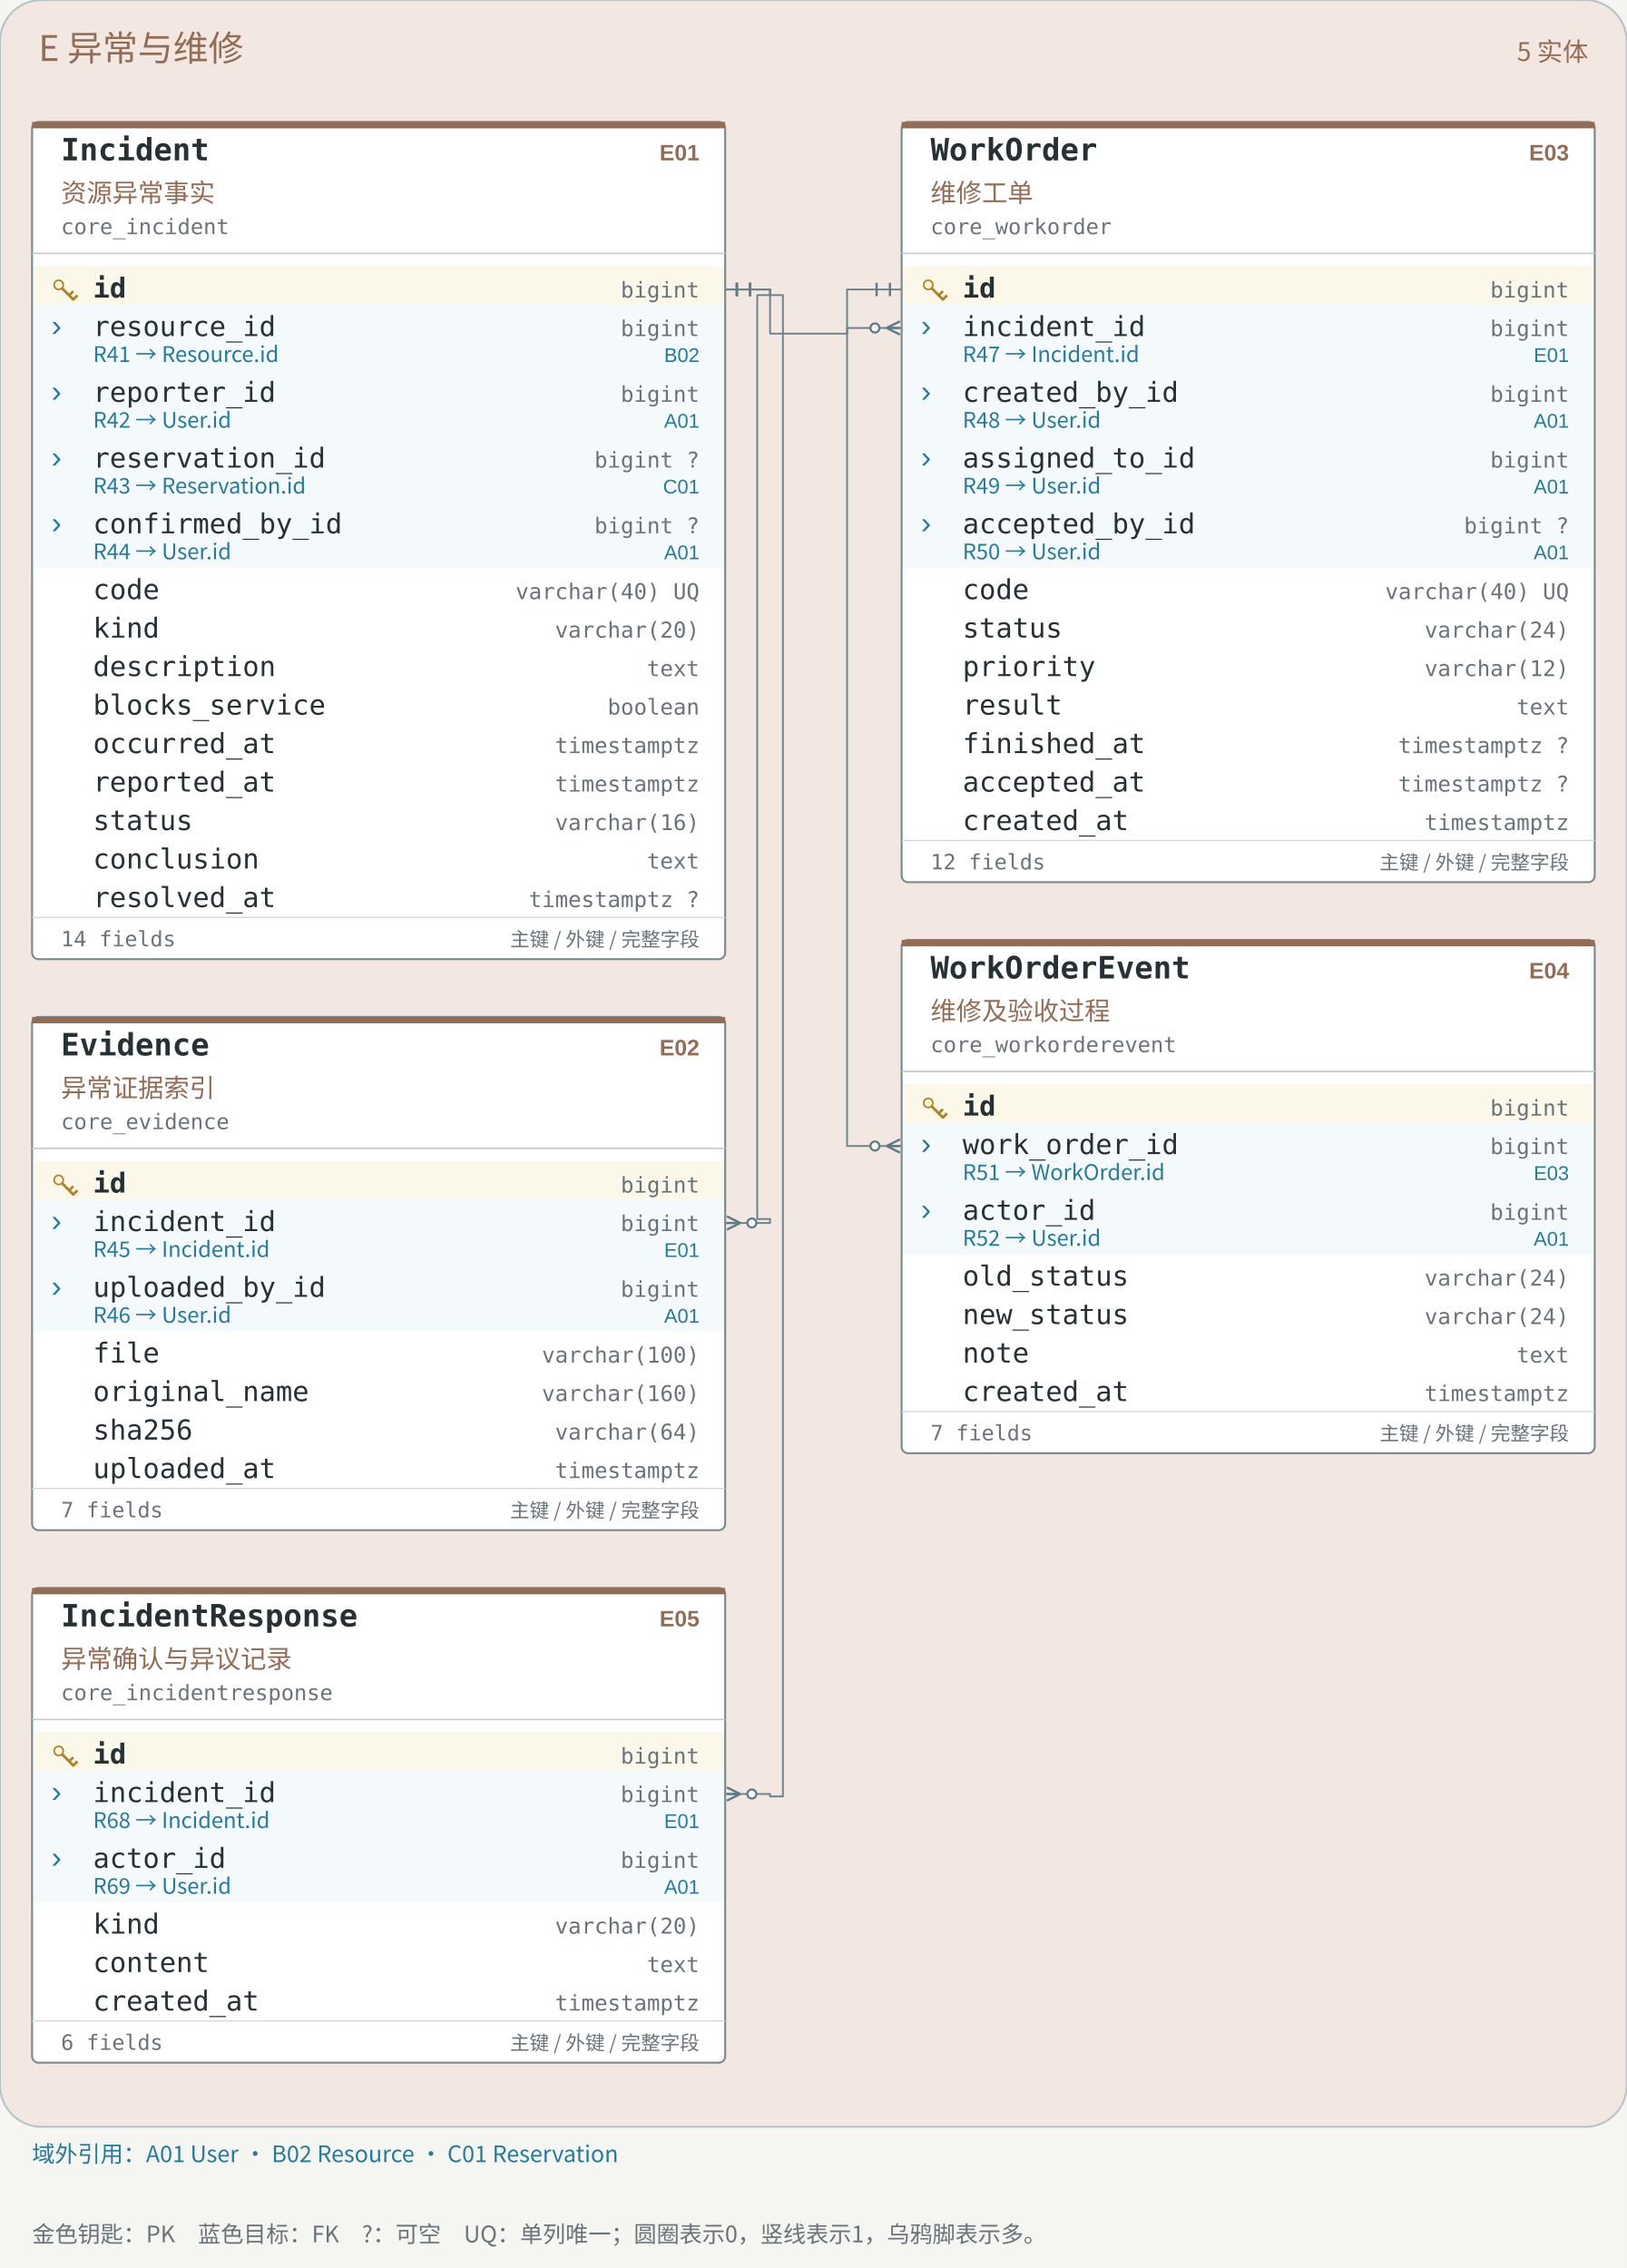
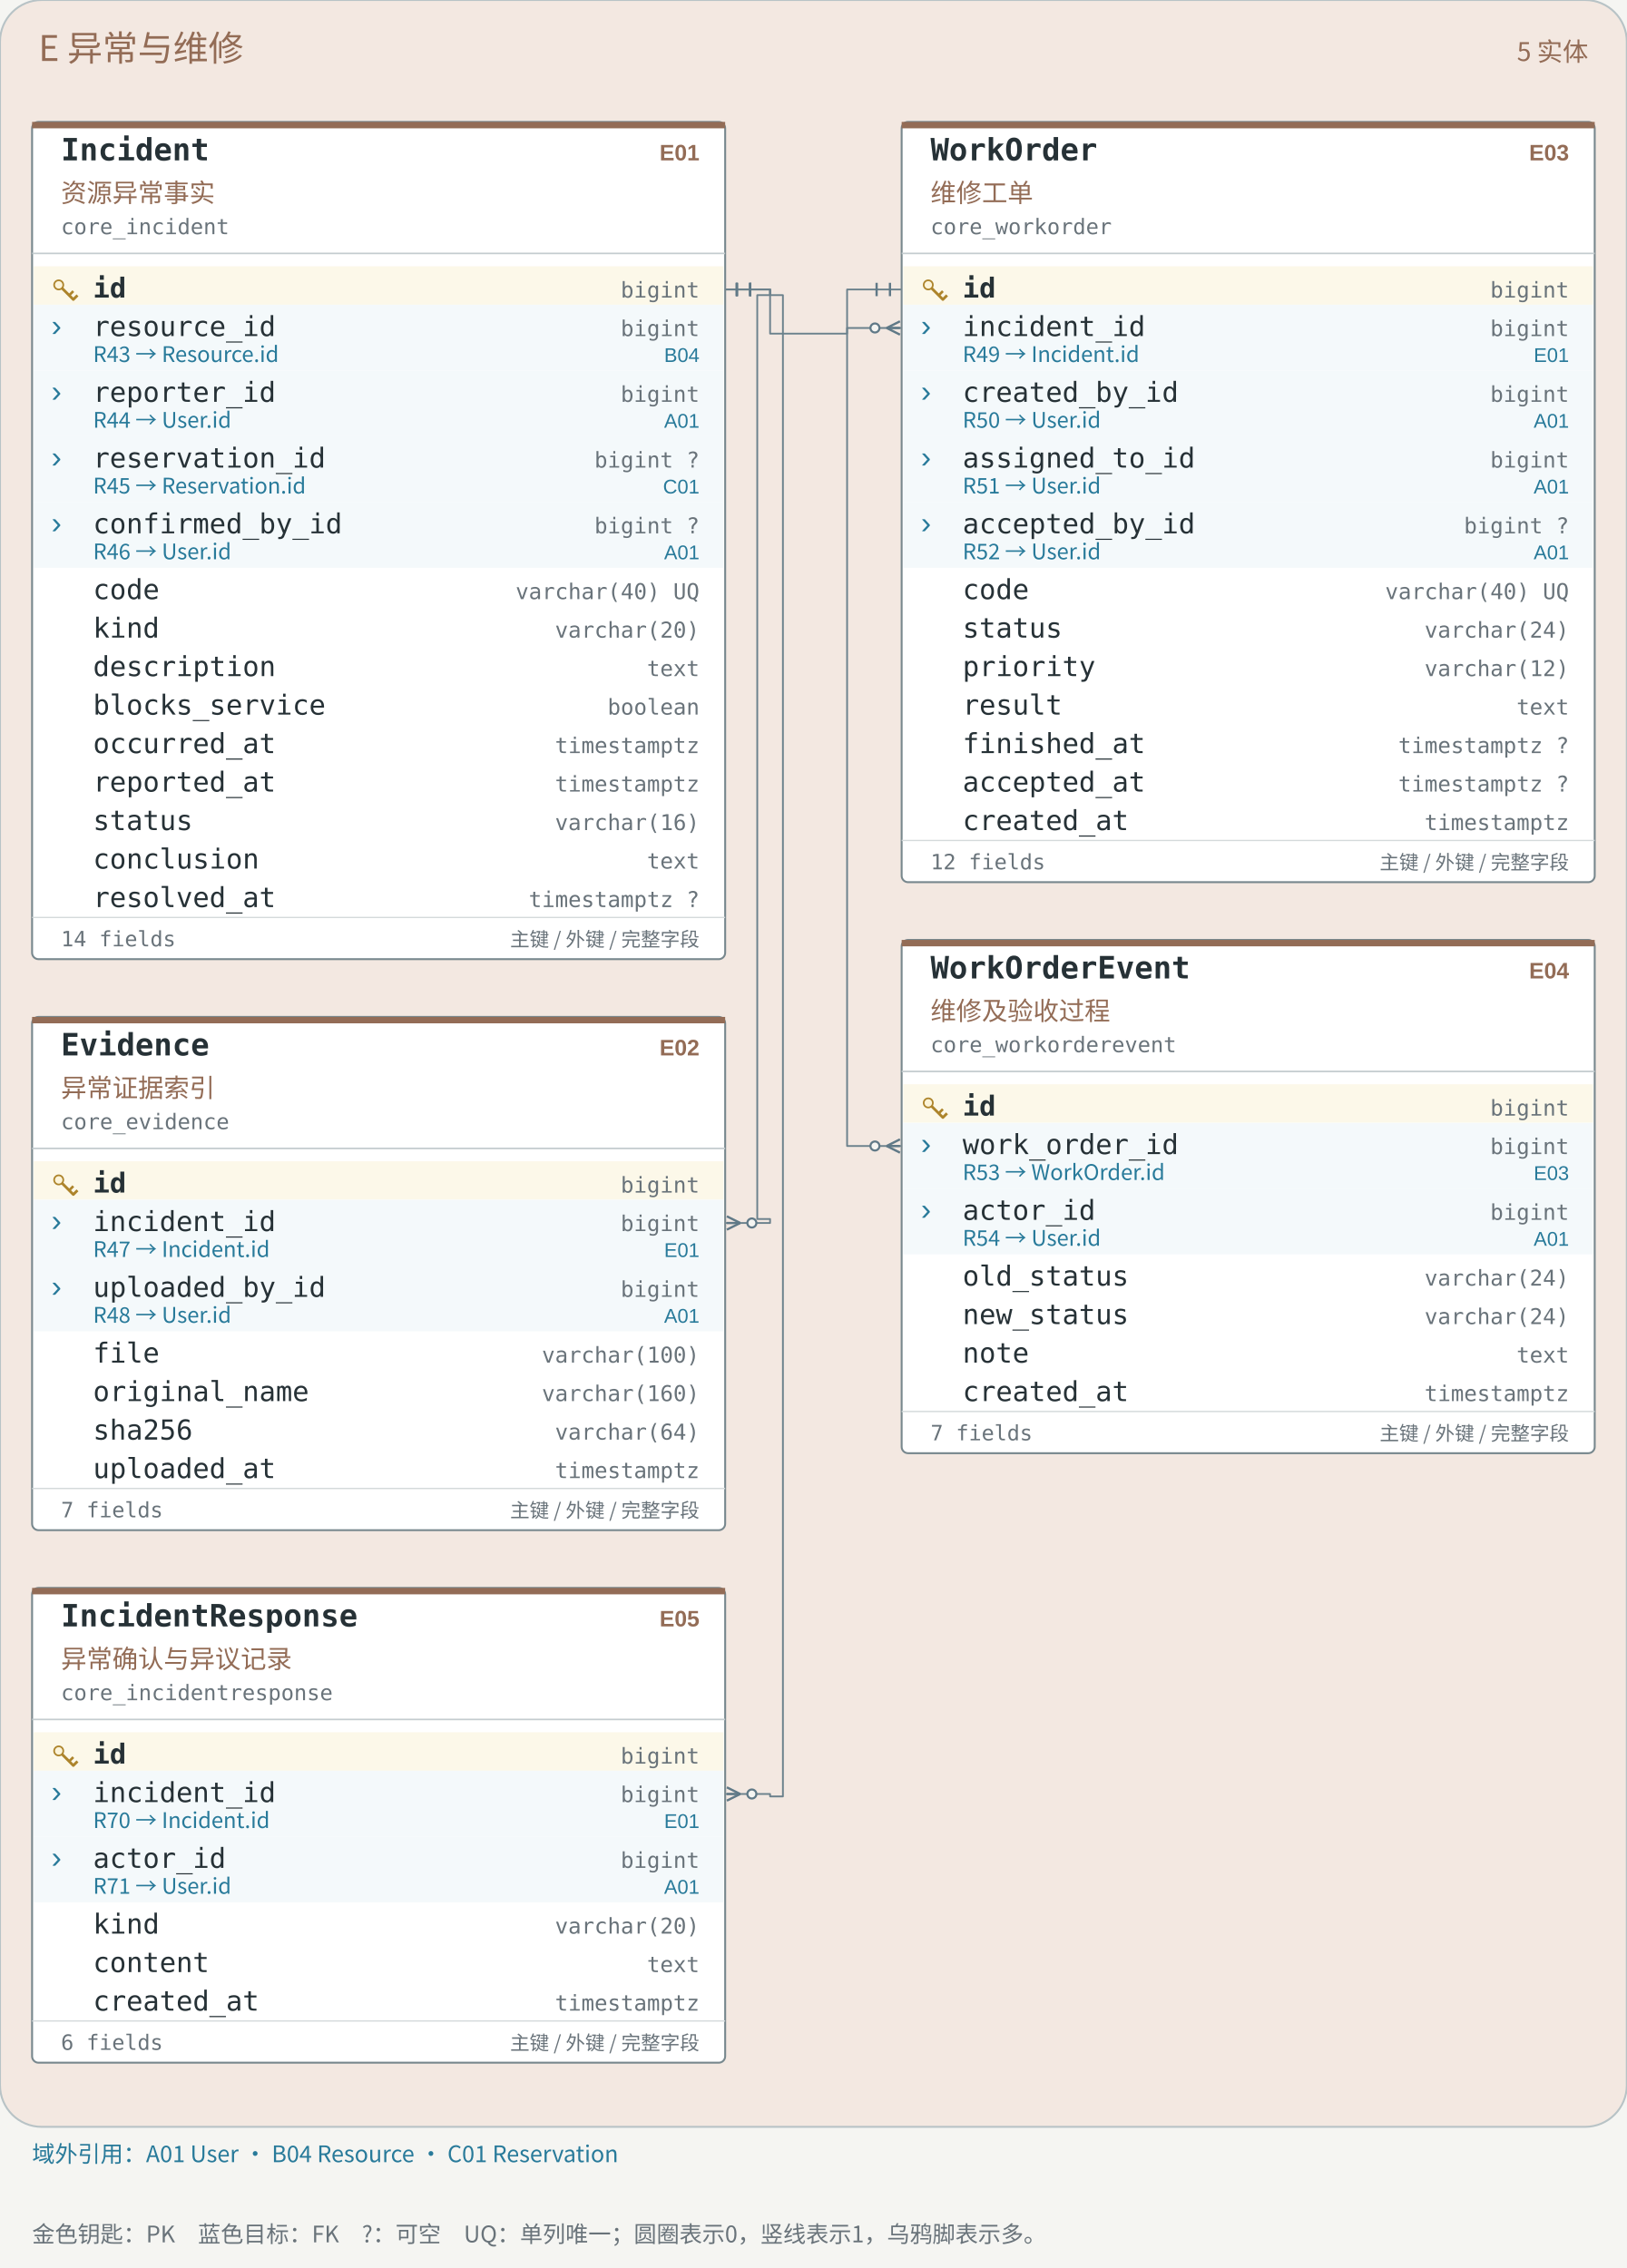
<svg xmlns="http://www.w3.org/2000/svg" width="507" height="707.0" viewBox="0 0 507 707.0" role="img">
  <rect x="0" y="0" width="507" height="707.0" rx="0" fill="#f5f5f2" stroke="none" stroke-width="0.7" />
  <g id="domain-E" class="domain">
    <rect x="0" y="0" width="507" height="663.0" rx="13" fill="#f3e8e1" stroke="#b8c3c6" stroke-width="0.6" />
    <text x="12" y="19" font-size="11" fill="#936c56" font-family="Microsoft YaHei,Noto Sans CJK SC,sans-serif" text-anchor="start">E  异常与维修</text>
    <text x="495" y="19" font-size="8" fill="#936c56" font-family="Microsoft YaHei,Noto Sans CJK SC,sans-serif" text-anchor="end">5 实体</text>
  </g>
  <g id="shared-references" class="shared-layer" style="display:none" />
  <g id="business-references" class="business-layer">
-     <g id="edge-R51" class="relation business-reference" data-relationship="R51">
+     <g id="edge-R53" class="relation business-reference" data-relationship="R53">
      <polyline points="281.0,357.24 264,357.24 264,90.24 281.0,90.24" fill="none" stroke="#6b818c" stroke-width="0.55" stroke-linejoin="round" />
      <polyline points="280.48,359.32 276.32,357.24" fill="none" stroke="#607987" stroke-width="0.7" stroke-linejoin="round" />
      <polyline points="280.48,357.24 276.32,357.24" fill="none" stroke="#607987" stroke-width="0.7" stroke-linejoin="round" />
      <polyline points="280.48,355.16 276.32,357.24" fill="none" stroke="#607987" stroke-width="0.7" stroke-linejoin="round" />
      <circle cx="272.68" cy="357.24" r="1.404" fill="#f5f5f2" stroke="#607987" stroke-width="0.65" />
      <polyline points="277.36,92.32 277.36,88.16" fill="none" stroke="#607987" stroke-width="0.7" stroke-linejoin="round" />
      <polyline points="273.2,92.32 273.2,88.16" fill="none" stroke="#607987" stroke-width="0.7" stroke-linejoin="round" />
    </g>
-     <g id="edge-R47" class="relation business-reference" data-relationship="R47">
+     <g id="edge-R49" class="relation business-reference" data-relationship="R49">
      <polyline points="281.0,102.24 264,102.24 264,104 240,104 240,90.24 226.0,90.24" fill="none" stroke="#6b818c" stroke-width="0.55" stroke-linejoin="round" />
      <polyline points="280.48,104.32 276.32,102.24" fill="none" stroke="#607987" stroke-width="0.7" stroke-linejoin="round" />
      <polyline points="280.48,102.24 276.32,102.24" fill="none" stroke="#607987" stroke-width="0.7" stroke-linejoin="round" />
      <polyline points="280.48,100.16 276.32,102.24" fill="none" stroke="#607987" stroke-width="0.7" stroke-linejoin="round" />
      <circle cx="272.68" cy="102.24" r="1.404" fill="#f5f5f2" stroke="#607987" stroke-width="0.65" />
      <polyline points="229.64,88.16 229.64,92.32" fill="none" stroke="#607987" stroke-width="0.7" stroke-linejoin="round" />
      <polyline points="233.8,88.16 233.8,92.32" fill="none" stroke="#607987" stroke-width="0.7" stroke-linejoin="round" />
    </g>
-     <g id="edge-R45" class="relation business-reference" data-relationship="R45">
+     <g id="edge-R47" class="relation business-reference" data-relationship="R47">
      <polyline points="226.0,381.24 240,381.24 240,380 236,380 236,92 240,92 240,90.24 226.0,90.24" fill="none" stroke="#6b818c" stroke-width="0.55" stroke-linejoin="round" />
      <polyline points="226.52,379.16 230.68,381.24" fill="none" stroke="#607987" stroke-width="0.7" stroke-linejoin="round" />
      <polyline points="226.52,381.24 230.68,381.24" fill="none" stroke="#607987" stroke-width="0.7" stroke-linejoin="round" />
      <polyline points="226.52,383.32 230.68,381.24" fill="none" stroke="#607987" stroke-width="0.7" stroke-linejoin="round" />
      <circle cx="234.32" cy="381.24" r="1.404" fill="#f5f5f2" stroke="#607987" stroke-width="0.65" />
      <polyline points="229.64,88.16 229.64,92.32" fill="none" stroke="#607987" stroke-width="0.7" stroke-linejoin="round" />
      <polyline points="233.8,88.16 233.8,92.32" fill="none" stroke="#607987" stroke-width="0.7" stroke-linejoin="round" />
    </g>
-     <g id="edge-R68" class="relation business-reference" data-relationship="R68">
+     <g id="edge-R70" class="relation business-reference" data-relationship="R70">
      <polyline points="226.0,559.24 240,559.24 240,560 244,560 244,92 240,92 240,90.24 226.0,90.24" fill="none" stroke="#6b818c" stroke-width="0.55" stroke-linejoin="round" />
      <polyline points="226.52,557.16 230.68,559.24" fill="none" stroke="#607987" stroke-width="0.7" stroke-linejoin="round" />
      <polyline points="226.52,559.24 230.68,559.24" fill="none" stroke="#607987" stroke-width="0.7" stroke-linejoin="round" />
      <polyline points="226.52,561.32 230.68,559.24" fill="none" stroke="#607987" stroke-width="0.7" stroke-linejoin="round" />
      <circle cx="234.32" cy="559.24" r="1.404" fill="#f5f5f2" stroke="#607987" stroke-width="0.65" />
      <polyline points="229.64,88.16 229.64,92.32" fill="none" stroke="#607987" stroke-width="0.7" stroke-linejoin="round" />
      <polyline points="233.8,88.16 233.8,92.32" fill="none" stroke="#607987" stroke-width="0.7" stroke-linejoin="round" />
    </g>
  </g>
  <g id="entity-core_incident" class="entity" data-model="Incident" data-table="core_incident" data-domain="E" data-code="E01">
    <rect x="10.0" y="38" width="216.0" height="261.0" rx="2" fill="#ffffff" stroke="#78888e" stroke-width="0.6" />
    <rect x="10.0" y="38" width="216.0" height="2" rx="0" fill="#936c56" stroke="none" stroke-width="0.7" />
    <text x="19.0" y="50" font-size="9.6" fill="#263136" font-family="Consolas,monospace" text-anchor="start" font-weight="700">Incident</text>
    <text x="218.0" y="50" font-size="7.0" fill="#936c56" font-family="Arial,Microsoft YaHei,sans-serif" text-anchor="end" font-weight="700">E01</text>
    <text x="19.0" y="63" font-size="8" fill="#936c56" font-family="Microsoft YaHei,Noto Sans CJK SC,sans-serif" text-anchor="start">资源异常事实</text>
    <text x="19.0" y="73" font-size="6.7" fill="#69737a" font-family="Consolas,monospace" text-anchor="start">core_incident</text>
    <polyline points="10.0,79 226.0,79" fill="none" stroke="#c4cccf" stroke-width="0.5" stroke-linejoin="round" />
    <g id="field-core_incident-id" class="field" data-column="id" data-pk="true" data-fk="false">
      <rect x="10.5" y="83" width="215.0" height="12" rx="0" fill="#fcf8e9" stroke="none" stroke-width="0.7" />
      <circle cx="18.3" cy="88.81" r="1.43" fill="#fcf4d9" stroke="#ad842b" stroke-width="0.52" />
      <polyline points="19.275,89.785 22.85,93.36 24.15,92.06" fill="none" stroke="#ad842b" stroke-width="0.845" stroke-linejoin="round" />
      <polyline points="21.55,92.06 22.85,90.76" fill="none" stroke="#ad842b" stroke-width="0.78" stroke-linejoin="round" />
      <text x="29.0" y="92.76" font-size="8.6" fill="#263136" font-family="Consolas,monospace" text-anchor="start" font-weight="700">id</text>
      <text x="218.0" y="92.76" font-size="6.8" fill="#69737a" font-family="Consolas,monospace" text-anchor="end">bigint</text>
    </g>
    <g id="field-core_incident-resource_id" class="field" data-column="resource_id" data-pk="false" data-fk="true">
      <rect x="10.5" y="95" width="215.0" height="20.5" rx="0" fill="#f4f9fb" stroke="none" stroke-width="0.7" />
      <text x="16.0" y="104.76" font-size="9.6" fill="#287a9a" font-family="Arial,Microsoft YaHei,sans-serif" text-anchor="start">›</text>
      <text x="29.0" y="104.76" font-size="8.6" fill="#263136" font-family="Consolas,monospace" text-anchor="start">resource_id</text>
      <text x="218.0" y="104.76" font-size="6.8" fill="#69737a" font-family="Consolas,monospace" text-anchor="end">bigint</text>
-       <text x="29.0" y="112.835" font-size="6.7" fill="#287a9a" font-family="Microsoft YaHei,Noto Sans CJK SC,sans-serif" text-anchor="start">R41 → Resource.id</text>
-       <text x="218.0" y="112.835" font-size="6.2" fill="#287a9a" font-family="Arial,Microsoft YaHei,sans-serif" text-anchor="end">B02</text>
+       <text x="29.0" y="112.835" font-size="6.7" fill="#287a9a" font-family="Microsoft YaHei,Noto Sans CJK SC,sans-serif" text-anchor="start">R43 → Resource.id</text>
+       <text x="218.0" y="112.835" font-size="6.2" fill="#287a9a" font-family="Arial,Microsoft YaHei,sans-serif" text-anchor="end">B04</text>
    </g>
    <g id="field-core_incident-reporter_id" class="field" data-column="reporter_id" data-pk="false" data-fk="true">
      <rect x="10.5" y="115.5" width="215.0" height="20.5" rx="0" fill="#f4f9fb" stroke="none" stroke-width="0.7" />
      <text x="16.0" y="125.26" font-size="9.6" fill="#287a9a" font-family="Arial,Microsoft YaHei,sans-serif" text-anchor="start">›</text>
      <text x="29.0" y="125.26" font-size="8.6" fill="#263136" font-family="Consolas,monospace" text-anchor="start">reporter_id</text>
      <text x="218.0" y="125.26" font-size="6.8" fill="#69737a" font-family="Consolas,monospace" text-anchor="end">bigint</text>
-       <text x="29.0" y="133.335" font-size="6.7" fill="#287a9a" font-family="Microsoft YaHei,Noto Sans CJK SC,sans-serif" text-anchor="start">R42 → User.id</text>
+       <text x="29.0" y="133.335" font-size="6.7" fill="#287a9a" font-family="Microsoft YaHei,Noto Sans CJK SC,sans-serif" text-anchor="start">R44 → User.id</text>
      <text x="218.0" y="133.335" font-size="6.2" fill="#287a9a" font-family="Arial,Microsoft YaHei,sans-serif" text-anchor="end">A01</text>
    </g>
    <g id="field-core_incident-reservation_id" class="field" data-column="reservation_id" data-pk="false" data-fk="true">
      <rect x="10.5" y="136.0" width="215.0" height="20.5" rx="0" fill="#f4f9fb" stroke="none" stroke-width="0.7" />
      <text x="16.0" y="145.76" font-size="9.6" fill="#287a9a" font-family="Arial,Microsoft YaHei,sans-serif" text-anchor="start">›</text>
      <text x="29.0" y="145.76" font-size="8.6" fill="#263136" font-family="Consolas,monospace" text-anchor="start">reservation_id</text>
      <text x="218.0" y="145.76" font-size="6.8" fill="#69737a" font-family="Consolas,monospace" text-anchor="end">bigint ?</text>
-       <text x="29.0" y="153.835" font-size="6.7" fill="#287a9a" font-family="Microsoft YaHei,Noto Sans CJK SC,sans-serif" text-anchor="start">R43 → Reservation.id</text>
+       <text x="29.0" y="153.835" font-size="6.7" fill="#287a9a" font-family="Microsoft YaHei,Noto Sans CJK SC,sans-serif" text-anchor="start">R45 → Reservation.id</text>
      <text x="218.0" y="153.835" font-size="6.2" fill="#287a9a" font-family="Arial,Microsoft YaHei,sans-serif" text-anchor="end">C01</text>
    </g>
    <g id="field-core_incident-confirmed_by_id" class="field" data-column="confirmed_by_id" data-pk="false" data-fk="true">
      <rect x="10.5" y="156.5" width="215.0" height="20.5" rx="0" fill="#f4f9fb" stroke="none" stroke-width="0.7" />
      <text x="16.0" y="166.26" font-size="9.6" fill="#287a9a" font-family="Arial,Microsoft YaHei,sans-serif" text-anchor="start">›</text>
      <text x="29.0" y="166.26" font-size="8.6" fill="#263136" font-family="Consolas,monospace" text-anchor="start">confirmed_by_id</text>
      <text x="218.0" y="166.26" font-size="6.8" fill="#69737a" font-family="Consolas,monospace" text-anchor="end">bigint ?</text>
-       <text x="29.0" y="174.335" font-size="6.7" fill="#287a9a" font-family="Microsoft YaHei,Noto Sans CJK SC,sans-serif" text-anchor="start">R44 → User.id</text>
+       <text x="29.0" y="174.335" font-size="6.7" fill="#287a9a" font-family="Microsoft YaHei,Noto Sans CJK SC,sans-serif" text-anchor="start">R46 → User.id</text>
      <text x="218.0" y="174.335" font-size="6.2" fill="#287a9a" font-family="Arial,Microsoft YaHei,sans-serif" text-anchor="end">A01</text>
    </g>
    <g id="field-core_incident-code" class="field" data-column="code" data-pk="false" data-fk="false">
      <text x="29.0" y="186.76" font-size="8.6" fill="#263136" font-family="Consolas,monospace" text-anchor="start">code</text>
      <text x="218.0" y="186.76" font-size="6.8" fill="#69737a" font-family="Consolas,monospace" text-anchor="end">varchar(40) UQ</text>
    </g>
    <g id="field-core_incident-kind" class="field" data-column="kind" data-pk="false" data-fk="false">
      <text x="29.0" y="198.76" font-size="8.6" fill="#263136" font-family="Consolas,monospace" text-anchor="start">kind</text>
      <text x="218.0" y="198.76" font-size="6.8" fill="#69737a" font-family="Consolas,monospace" text-anchor="end">varchar(20)</text>
    </g>
    <g id="field-core_incident-description" class="field" data-column="description" data-pk="false" data-fk="false">
      <text x="29.0" y="210.76" font-size="8.6" fill="#263136" font-family="Consolas,monospace" text-anchor="start">description</text>
      <text x="218.0" y="210.76" font-size="6.8" fill="#69737a" font-family="Consolas,monospace" text-anchor="end">text</text>
    </g>
    <g id="field-core_incident-blocks_service" class="field" data-column="blocks_service" data-pk="false" data-fk="false">
      <text x="29.0" y="222.76" font-size="8.6" fill="#263136" font-family="Consolas,monospace" text-anchor="start">blocks_service</text>
      <text x="218.0" y="222.76" font-size="6.8" fill="#69737a" font-family="Consolas,monospace" text-anchor="end">boolean</text>
    </g>
    <g id="field-core_incident-occurred_at" class="field" data-column="occurred_at" data-pk="false" data-fk="false">
      <text x="29.0" y="234.76" font-size="8.6" fill="#263136" font-family="Consolas,monospace" text-anchor="start">occurred_at</text>
      <text x="218.0" y="234.76" font-size="6.8" fill="#69737a" font-family="Consolas,monospace" text-anchor="end">timestamptz</text>
    </g>
    <g id="field-core_incident-reported_at" class="field" data-column="reported_at" data-pk="false" data-fk="false">
      <text x="29.0" y="246.76" font-size="8.6" fill="#263136" font-family="Consolas,monospace" text-anchor="start">reported_at</text>
      <text x="218.0" y="246.76" font-size="6.8" fill="#69737a" font-family="Consolas,monospace" text-anchor="end">timestamptz</text>
    </g>
    <g id="field-core_incident-status" class="field" data-column="status" data-pk="false" data-fk="false">
      <text x="29.0" y="258.76" font-size="8.6" fill="#263136" font-family="Consolas,monospace" text-anchor="start">status</text>
      <text x="218.0" y="258.76" font-size="6.8" fill="#69737a" font-family="Consolas,monospace" text-anchor="end">varchar(16)</text>
    </g>
    <g id="field-core_incident-conclusion" class="field" data-column="conclusion" data-pk="false" data-fk="false">
      <text x="29.0" y="270.76" font-size="8.6" fill="#263136" font-family="Consolas,monospace" text-anchor="start">conclusion</text>
      <text x="218.0" y="270.76" font-size="6.8" fill="#69737a" font-family="Consolas,monospace" text-anchor="end">text</text>
    </g>
    <g id="field-core_incident-resolved_at" class="field" data-column="resolved_at" data-pk="false" data-fk="false">
      <text x="29.0" y="282.76" font-size="8.6" fill="#263136" font-family="Consolas,monospace" text-anchor="start">resolved_at</text>
      <text x="218.0" y="282.76" font-size="6.8" fill="#69737a" font-family="Consolas,monospace" text-anchor="end">timestamptz ?</text>
    </g>
    <polyline points="10.0,286.0 226.0,286.0" fill="none" stroke="#d4dadb" stroke-width="0.4" stroke-linejoin="round" />
    <text x="19.0" y="295.0" font-size="6.6" fill="#69737a" font-family="Consolas,monospace" text-anchor="start">14 fields</text>
    <text x="218.0" y="295.0" font-size="6.1" fill="#69737a" font-family="Microsoft YaHei,Noto Sans CJK SC,sans-serif" text-anchor="end">主键 / 外键 / 完整字段</text>
  </g>
  <g id="entity-core_evidence" class="entity" data-model="Evidence" data-table="core_evidence" data-domain="E" data-code="E02">
    <rect x="10.0" y="317.0" width="216.0" height="160.0" rx="2" fill="#ffffff" stroke="#78888e" stroke-width="0.6" />
    <rect x="10.0" y="317.0" width="216.0" height="2" rx="0" fill="#936c56" stroke="none" stroke-width="0.7" />
    <text x="19.0" y="329.0" font-size="9.6" fill="#263136" font-family="Consolas,monospace" text-anchor="start" font-weight="700">Evidence</text>
    <text x="218.0" y="329.0" font-size="7.0" fill="#936c56" font-family="Arial,Microsoft YaHei,sans-serif" text-anchor="end" font-weight="700">E02</text>
    <text x="19.0" y="342.0" font-size="8" fill="#936c56" font-family="Microsoft YaHei,Noto Sans CJK SC,sans-serif" text-anchor="start">异常证据索引</text>
    <text x="19.0" y="352.0" font-size="6.7" fill="#69737a" font-family="Consolas,monospace" text-anchor="start">core_evidence</text>
    <polyline points="10.0,358.0 226.0,358.0" fill="none" stroke="#c4cccf" stroke-width="0.5" stroke-linejoin="round" />
    <g id="field-core_evidence-id" class="field" data-column="id" data-pk="true" data-fk="false">
      <rect x="10.5" y="362.0" width="215.0" height="12" rx="0" fill="#fcf8e9" stroke="none" stroke-width="0.7" />
      <circle cx="18.3" cy="367.81" r="1.43" fill="#fcf4d9" stroke="#ad842b" stroke-width="0.52" />
      <polyline points="19.275,368.785 22.85,372.36 24.15,371.06" fill="none" stroke="#ad842b" stroke-width="0.845" stroke-linejoin="round" />
      <polyline points="21.55,371.06 22.85,369.76" fill="none" stroke="#ad842b" stroke-width="0.78" stroke-linejoin="round" />
      <text x="29.0" y="371.76" font-size="8.6" fill="#263136" font-family="Consolas,monospace" text-anchor="start" font-weight="700">id</text>
      <text x="218.0" y="371.76" font-size="6.8" fill="#69737a" font-family="Consolas,monospace" text-anchor="end">bigint</text>
    </g>
    <g id="field-core_evidence-incident_id" class="field" data-column="incident_id" data-pk="false" data-fk="true">
      <rect x="10.5" y="374.0" width="215.0" height="20.5" rx="0" fill="#f4f9fb" stroke="none" stroke-width="0.7" />
      <text x="16.0" y="383.76" font-size="9.6" fill="#287a9a" font-family="Arial,Microsoft YaHei,sans-serif" text-anchor="start">›</text>
      <text x="29.0" y="383.76" font-size="8.6" fill="#263136" font-family="Consolas,monospace" text-anchor="start">incident_id</text>
      <text x="218.0" y="383.76" font-size="6.8" fill="#69737a" font-family="Consolas,monospace" text-anchor="end">bigint</text>
-       <text x="29.0" y="391.835" font-size="6.7" fill="#287a9a" font-family="Microsoft YaHei,Noto Sans CJK SC,sans-serif" text-anchor="start">R45 → Incident.id</text>
+       <text x="29.0" y="391.835" font-size="6.7" fill="#287a9a" font-family="Microsoft YaHei,Noto Sans CJK SC,sans-serif" text-anchor="start">R47 → Incident.id</text>
      <text x="218.0" y="391.835" font-size="6.2" fill="#287a9a" font-family="Arial,Microsoft YaHei,sans-serif" text-anchor="end">E01</text>
    </g>
    <g id="field-core_evidence-uploaded_by_id" class="field" data-column="uploaded_by_id" data-pk="false" data-fk="true">
      <rect x="10.5" y="394.5" width="215.0" height="20.5" rx="0" fill="#f4f9fb" stroke="none" stroke-width="0.7" />
      <text x="16.0" y="404.26" font-size="9.6" fill="#287a9a" font-family="Arial,Microsoft YaHei,sans-serif" text-anchor="start">›</text>
      <text x="29.0" y="404.26" font-size="8.6" fill="#263136" font-family="Consolas,monospace" text-anchor="start">uploaded_by_id</text>
      <text x="218.0" y="404.26" font-size="6.8" fill="#69737a" font-family="Consolas,monospace" text-anchor="end">bigint</text>
-       <text x="29.0" y="412.335" font-size="6.7" fill="#287a9a" font-family="Microsoft YaHei,Noto Sans CJK SC,sans-serif" text-anchor="start">R46 → User.id</text>
+       <text x="29.0" y="412.335" font-size="6.7" fill="#287a9a" font-family="Microsoft YaHei,Noto Sans CJK SC,sans-serif" text-anchor="start">R48 → User.id</text>
      <text x="218.0" y="412.335" font-size="6.2" fill="#287a9a" font-family="Arial,Microsoft YaHei,sans-serif" text-anchor="end">A01</text>
    </g>
    <g id="field-core_evidence-file" class="field" data-column="file" data-pk="false" data-fk="false">
      <text x="29.0" y="424.76" font-size="8.6" fill="#263136" font-family="Consolas,monospace" text-anchor="start">file</text>
      <text x="218.0" y="424.76" font-size="6.8" fill="#69737a" font-family="Consolas,monospace" text-anchor="end">varchar(100)</text>
    </g>
    <g id="field-core_evidence-original_name" class="field" data-column="original_name" data-pk="false" data-fk="false">
      <text x="29.0" y="436.76" font-size="8.6" fill="#263136" font-family="Consolas,monospace" text-anchor="start">original_name</text>
      <text x="218.0" y="436.76" font-size="6.8" fill="#69737a" font-family="Consolas,monospace" text-anchor="end">varchar(160)</text>
    </g>
    <g id="field-core_evidence-sha256" class="field" data-column="sha256" data-pk="false" data-fk="false">
      <text x="29.0" y="448.76" font-size="8.6" fill="#263136" font-family="Consolas,monospace" text-anchor="start">sha256</text>
      <text x="218.0" y="448.76" font-size="6.8" fill="#69737a" font-family="Consolas,monospace" text-anchor="end">varchar(64)</text>
    </g>
    <g id="field-core_evidence-uploaded_at" class="field" data-column="uploaded_at" data-pk="false" data-fk="false">
      <text x="29.0" y="460.76" font-size="8.6" fill="#263136" font-family="Consolas,monospace" text-anchor="start">uploaded_at</text>
      <text x="218.0" y="460.76" font-size="6.8" fill="#69737a" font-family="Consolas,monospace" text-anchor="end">timestamptz</text>
    </g>
    <polyline points="10.0,464.0 226.0,464.0" fill="none" stroke="#d4dadb" stroke-width="0.4" stroke-linejoin="round" />
    <text x="19.0" y="473.0" font-size="6.6" fill="#69737a" font-family="Consolas,monospace" text-anchor="start">7 fields</text>
    <text x="218.0" y="473.0" font-size="6.1" fill="#69737a" font-family="Microsoft YaHei,Noto Sans CJK SC,sans-serif" text-anchor="end">主键 / 外键 / 完整字段</text>
  </g>
  <g id="entity-core_incidentresponse" class="entity" data-model="IncidentResponse" data-table="core_incidentresponse" data-domain="E" data-code="E05">
    <rect x="10.0" y="495.0" width="216.0" height="148.0" rx="2" fill="#ffffff" stroke="#78888e" stroke-width="0.6" />
    <rect x="10.0" y="495.0" width="216.0" height="2" rx="0" fill="#936c56" stroke="none" stroke-width="0.7" />
    <text x="19.0" y="507.0" font-size="9.6" fill="#263136" font-family="Consolas,monospace" text-anchor="start" font-weight="700">IncidentResponse</text>
    <text x="218.0" y="507.0" font-size="7.0" fill="#936c56" font-family="Arial,Microsoft YaHei,sans-serif" text-anchor="end" font-weight="700">E05</text>
    <text x="19.0" y="520.0" font-size="8" fill="#936c56" font-family="Microsoft YaHei,Noto Sans CJK SC,sans-serif" text-anchor="start">异常确认与异议记录</text>
    <text x="19.0" y="530.0" font-size="6.7" fill="#69737a" font-family="Consolas,monospace" text-anchor="start">core_incidentresponse</text>
    <polyline points="10.0,536.0 226.0,536.0" fill="none" stroke="#c4cccf" stroke-width="0.5" stroke-linejoin="round" />
    <g id="field-core_incidentresponse-id" class="field" data-column="id" data-pk="true" data-fk="false">
      <rect x="10.5" y="540.0" width="215.0" height="12" rx="0" fill="#fcf8e9" stroke="none" stroke-width="0.7" />
      <circle cx="18.3" cy="545.81" r="1.43" fill="#fcf4d9" stroke="#ad842b" stroke-width="0.52" />
      <polyline points="19.275,546.785 22.85,550.36 24.15,549.06" fill="none" stroke="#ad842b" stroke-width="0.845" stroke-linejoin="round" />
      <polyline points="21.55,549.06 22.85,547.76" fill="none" stroke="#ad842b" stroke-width="0.78" stroke-linejoin="round" />
      <text x="29.0" y="549.76" font-size="8.6" fill="#263136" font-family="Consolas,monospace" text-anchor="start" font-weight="700">id</text>
      <text x="218.0" y="549.76" font-size="6.8" fill="#69737a" font-family="Consolas,monospace" text-anchor="end">bigint</text>
    </g>
    <g id="field-core_incidentresponse-incident_id" class="field" data-column="incident_id" data-pk="false" data-fk="true">
      <rect x="10.5" y="552.0" width="215.0" height="20.5" rx="0" fill="#f4f9fb" stroke="none" stroke-width="0.7" />
      <text x="16.0" y="561.76" font-size="9.6" fill="#287a9a" font-family="Arial,Microsoft YaHei,sans-serif" text-anchor="start">›</text>
      <text x="29.0" y="561.76" font-size="8.6" fill="#263136" font-family="Consolas,monospace" text-anchor="start">incident_id</text>
      <text x="218.0" y="561.76" font-size="6.8" fill="#69737a" font-family="Consolas,monospace" text-anchor="end">bigint</text>
-       <text x="29.0" y="569.835" font-size="6.7" fill="#287a9a" font-family="Microsoft YaHei,Noto Sans CJK SC,sans-serif" text-anchor="start">R68 → Incident.id</text>
+       <text x="29.0" y="569.835" font-size="6.7" fill="#287a9a" font-family="Microsoft YaHei,Noto Sans CJK SC,sans-serif" text-anchor="start">R70 → Incident.id</text>
      <text x="218.0" y="569.835" font-size="6.2" fill="#287a9a" font-family="Arial,Microsoft YaHei,sans-serif" text-anchor="end">E01</text>
    </g>
    <g id="field-core_incidentresponse-actor_id" class="field" data-column="actor_id" data-pk="false" data-fk="true">
      <rect x="10.5" y="572.5" width="215.0" height="20.5" rx="0" fill="#f4f9fb" stroke="none" stroke-width="0.7" />
      <text x="16.0" y="582.26" font-size="9.6" fill="#287a9a" font-family="Arial,Microsoft YaHei,sans-serif" text-anchor="start">›</text>
      <text x="29.0" y="582.26" font-size="8.6" fill="#263136" font-family="Consolas,monospace" text-anchor="start">actor_id</text>
      <text x="218.0" y="582.26" font-size="6.8" fill="#69737a" font-family="Consolas,monospace" text-anchor="end">bigint</text>
-       <text x="29.0" y="590.335" font-size="6.7" fill="#287a9a" font-family="Microsoft YaHei,Noto Sans CJK SC,sans-serif" text-anchor="start">R69 → User.id</text>
+       <text x="29.0" y="590.335" font-size="6.7" fill="#287a9a" font-family="Microsoft YaHei,Noto Sans CJK SC,sans-serif" text-anchor="start">R71 → User.id</text>
      <text x="218.0" y="590.335" font-size="6.2" fill="#287a9a" font-family="Arial,Microsoft YaHei,sans-serif" text-anchor="end">A01</text>
    </g>
    <g id="field-core_incidentresponse-kind" class="field" data-column="kind" data-pk="false" data-fk="false">
      <text x="29.0" y="602.76" font-size="8.6" fill="#263136" font-family="Consolas,monospace" text-anchor="start">kind</text>
      <text x="218.0" y="602.76" font-size="6.8" fill="#69737a" font-family="Consolas,monospace" text-anchor="end">varchar(20)</text>
    </g>
    <g id="field-core_incidentresponse-content" class="field" data-column="content" data-pk="false" data-fk="false">
      <text x="29.0" y="614.76" font-size="8.6" fill="#263136" font-family="Consolas,monospace" text-anchor="start">content</text>
      <text x="218.0" y="614.76" font-size="6.8" fill="#69737a" font-family="Consolas,monospace" text-anchor="end">text</text>
    </g>
    <g id="field-core_incidentresponse-created_at" class="field" data-column="created_at" data-pk="false" data-fk="false">
      <text x="29.0" y="626.76" font-size="8.6" fill="#263136" font-family="Consolas,monospace" text-anchor="start">created_at</text>
      <text x="218.0" y="626.76" font-size="6.8" fill="#69737a" font-family="Consolas,monospace" text-anchor="end">timestamptz</text>
    </g>
    <polyline points="10.0,630.0 226.0,630.0" fill="none" stroke="#d4dadb" stroke-width="0.4" stroke-linejoin="round" />
    <text x="19.0" y="639.0" font-size="6.6" fill="#69737a" font-family="Consolas,monospace" text-anchor="start">6 fields</text>
    <text x="218.0" y="639.0" font-size="6.1" fill="#69737a" font-family="Microsoft YaHei,Noto Sans CJK SC,sans-serif" text-anchor="end">主键 / 外键 / 完整字段</text>
  </g>
  <g id="entity-core_workorder" class="entity" data-model="WorkOrder" data-table="core_workorder" data-domain="E" data-code="E03">
    <rect x="281.0" y="38" width="216.0" height="237.0" rx="2" fill="#ffffff" stroke="#78888e" stroke-width="0.6" />
    <rect x="281.0" y="38" width="216.0" height="2" rx="0" fill="#936c56" stroke="none" stroke-width="0.7" />
    <text x="290.0" y="50" font-size="9.6" fill="#263136" font-family="Consolas,monospace" text-anchor="start" font-weight="700">WorkOrder</text>
    <text x="489.0" y="50" font-size="7.0" fill="#936c56" font-family="Arial,Microsoft YaHei,sans-serif" text-anchor="end" font-weight="700">E03</text>
    <text x="290.0" y="63" font-size="8" fill="#936c56" font-family="Microsoft YaHei,Noto Sans CJK SC,sans-serif" text-anchor="start">维修工单</text>
    <text x="290.0" y="73" font-size="6.7" fill="#69737a" font-family="Consolas,monospace" text-anchor="start">core_workorder</text>
    <polyline points="281.0,79 497.0,79" fill="none" stroke="#c4cccf" stroke-width="0.5" stroke-linejoin="round" />
    <g id="field-core_workorder-id" class="field" data-column="id" data-pk="true" data-fk="false">
      <rect x="281.5" y="83" width="215.0" height="12" rx="0" fill="#fcf8e9" stroke="none" stroke-width="0.7" />
      <circle cx="289.3" cy="88.81" r="1.43" fill="#fcf4d9" stroke="#ad842b" stroke-width="0.52" />
      <polyline points="290.275,89.785 293.85,93.36 295.15,92.06" fill="none" stroke="#ad842b" stroke-width="0.845" stroke-linejoin="round" />
      <polyline points="292.55,92.06 293.85,90.76" fill="none" stroke="#ad842b" stroke-width="0.78" stroke-linejoin="round" />
      <text x="300.0" y="92.76" font-size="8.6" fill="#263136" font-family="Consolas,monospace" text-anchor="start" font-weight="700">id</text>
      <text x="489.0" y="92.76" font-size="6.8" fill="#69737a" font-family="Consolas,monospace" text-anchor="end">bigint</text>
    </g>
    <g id="field-core_workorder-incident_id" class="field" data-column="incident_id" data-pk="false" data-fk="true">
      <rect x="281.5" y="95" width="215.0" height="20.5" rx="0" fill="#f4f9fb" stroke="none" stroke-width="0.7" />
      <text x="287.0" y="104.76" font-size="9.6" fill="#287a9a" font-family="Arial,Microsoft YaHei,sans-serif" text-anchor="start">›</text>
      <text x="300.0" y="104.76" font-size="8.6" fill="#263136" font-family="Consolas,monospace" text-anchor="start">incident_id</text>
      <text x="489.0" y="104.76" font-size="6.8" fill="#69737a" font-family="Consolas,monospace" text-anchor="end">bigint</text>
-       <text x="300.0" y="112.835" font-size="6.7" fill="#287a9a" font-family="Microsoft YaHei,Noto Sans CJK SC,sans-serif" text-anchor="start">R47 → Incident.id</text>
+       <text x="300.0" y="112.835" font-size="6.7" fill="#287a9a" font-family="Microsoft YaHei,Noto Sans CJK SC,sans-serif" text-anchor="start">R49 → Incident.id</text>
      <text x="489.0" y="112.835" font-size="6.2" fill="#287a9a" font-family="Arial,Microsoft YaHei,sans-serif" text-anchor="end">E01</text>
    </g>
    <g id="field-core_workorder-created_by_id" class="field" data-column="created_by_id" data-pk="false" data-fk="true">
      <rect x="281.5" y="115.5" width="215.0" height="20.5" rx="0" fill="#f4f9fb" stroke="none" stroke-width="0.7" />
      <text x="287.0" y="125.26" font-size="9.6" fill="#287a9a" font-family="Arial,Microsoft YaHei,sans-serif" text-anchor="start">›</text>
      <text x="300.0" y="125.26" font-size="8.6" fill="#263136" font-family="Consolas,monospace" text-anchor="start">created_by_id</text>
      <text x="489.0" y="125.26" font-size="6.8" fill="#69737a" font-family="Consolas,monospace" text-anchor="end">bigint</text>
-       <text x="300.0" y="133.335" font-size="6.7" fill="#287a9a" font-family="Microsoft YaHei,Noto Sans CJK SC,sans-serif" text-anchor="start">R48 → User.id</text>
+       <text x="300.0" y="133.335" font-size="6.7" fill="#287a9a" font-family="Microsoft YaHei,Noto Sans CJK SC,sans-serif" text-anchor="start">R50 → User.id</text>
      <text x="489.0" y="133.335" font-size="6.2" fill="#287a9a" font-family="Arial,Microsoft YaHei,sans-serif" text-anchor="end">A01</text>
    </g>
    <g id="field-core_workorder-assigned_to_id" class="field" data-column="assigned_to_id" data-pk="false" data-fk="true">
      <rect x="281.5" y="136.0" width="215.0" height="20.5" rx="0" fill="#f4f9fb" stroke="none" stroke-width="0.7" />
      <text x="287.0" y="145.76" font-size="9.6" fill="#287a9a" font-family="Arial,Microsoft YaHei,sans-serif" text-anchor="start">›</text>
      <text x="300.0" y="145.76" font-size="8.6" fill="#263136" font-family="Consolas,monospace" text-anchor="start">assigned_to_id</text>
      <text x="489.0" y="145.76" font-size="6.8" fill="#69737a" font-family="Consolas,monospace" text-anchor="end">bigint</text>
-       <text x="300.0" y="153.835" font-size="6.7" fill="#287a9a" font-family="Microsoft YaHei,Noto Sans CJK SC,sans-serif" text-anchor="start">R49 → User.id</text>
+       <text x="300.0" y="153.835" font-size="6.7" fill="#287a9a" font-family="Microsoft YaHei,Noto Sans CJK SC,sans-serif" text-anchor="start">R51 → User.id</text>
      <text x="489.0" y="153.835" font-size="6.2" fill="#287a9a" font-family="Arial,Microsoft YaHei,sans-serif" text-anchor="end">A01</text>
    </g>
    <g id="field-core_workorder-accepted_by_id" class="field" data-column="accepted_by_id" data-pk="false" data-fk="true">
      <rect x="281.5" y="156.5" width="215.0" height="20.5" rx="0" fill="#f4f9fb" stroke="none" stroke-width="0.7" />
      <text x="287.0" y="166.26" font-size="9.6" fill="#287a9a" font-family="Arial,Microsoft YaHei,sans-serif" text-anchor="start">›</text>
      <text x="300.0" y="166.26" font-size="8.6" fill="#263136" font-family="Consolas,monospace" text-anchor="start">accepted_by_id</text>
      <text x="489.0" y="166.26" font-size="6.8" fill="#69737a" font-family="Consolas,monospace" text-anchor="end">bigint ?</text>
-       <text x="300.0" y="174.335" font-size="6.7" fill="#287a9a" font-family="Microsoft YaHei,Noto Sans CJK SC,sans-serif" text-anchor="start">R50 → User.id</text>
+       <text x="300.0" y="174.335" font-size="6.7" fill="#287a9a" font-family="Microsoft YaHei,Noto Sans CJK SC,sans-serif" text-anchor="start">R52 → User.id</text>
      <text x="489.0" y="174.335" font-size="6.2" fill="#287a9a" font-family="Arial,Microsoft YaHei,sans-serif" text-anchor="end">A01</text>
    </g>
    <g id="field-core_workorder-code" class="field" data-column="code" data-pk="false" data-fk="false">
      <text x="300.0" y="186.76" font-size="8.6" fill="#263136" font-family="Consolas,monospace" text-anchor="start">code</text>
      <text x="489.0" y="186.76" font-size="6.8" fill="#69737a" font-family="Consolas,monospace" text-anchor="end">varchar(40) UQ</text>
    </g>
    <g id="field-core_workorder-status" class="field" data-column="status" data-pk="false" data-fk="false">
      <text x="300.0" y="198.76" font-size="8.6" fill="#263136" font-family="Consolas,monospace" text-anchor="start">status</text>
      <text x="489.0" y="198.76" font-size="6.8" fill="#69737a" font-family="Consolas,monospace" text-anchor="end">varchar(24)</text>
    </g>
    <g id="field-core_workorder-priority" class="field" data-column="priority" data-pk="false" data-fk="false">
      <text x="300.0" y="210.76" font-size="8.6" fill="#263136" font-family="Consolas,monospace" text-anchor="start">priority</text>
      <text x="489.0" y="210.76" font-size="6.8" fill="#69737a" font-family="Consolas,monospace" text-anchor="end">varchar(12)</text>
    </g>
    <g id="field-core_workorder-result" class="field" data-column="result" data-pk="false" data-fk="false">
      <text x="300.0" y="222.76" font-size="8.6" fill="#263136" font-family="Consolas,monospace" text-anchor="start">result</text>
      <text x="489.0" y="222.76" font-size="6.8" fill="#69737a" font-family="Consolas,monospace" text-anchor="end">text</text>
    </g>
    <g id="field-core_workorder-finished_at" class="field" data-column="finished_at" data-pk="false" data-fk="false">
      <text x="300.0" y="234.76" font-size="8.6" fill="#263136" font-family="Consolas,monospace" text-anchor="start">finished_at</text>
      <text x="489.0" y="234.76" font-size="6.8" fill="#69737a" font-family="Consolas,monospace" text-anchor="end">timestamptz ?</text>
    </g>
    <g id="field-core_workorder-accepted_at" class="field" data-column="accepted_at" data-pk="false" data-fk="false">
      <text x="300.0" y="246.76" font-size="8.6" fill="#263136" font-family="Consolas,monospace" text-anchor="start">accepted_at</text>
      <text x="489.0" y="246.76" font-size="6.8" fill="#69737a" font-family="Consolas,monospace" text-anchor="end">timestamptz ?</text>
    </g>
    <g id="field-core_workorder-created_at" class="field" data-column="created_at" data-pk="false" data-fk="false">
      <text x="300.0" y="258.76" font-size="8.6" fill="#263136" font-family="Consolas,monospace" text-anchor="start">created_at</text>
      <text x="489.0" y="258.76" font-size="6.8" fill="#69737a" font-family="Consolas,monospace" text-anchor="end">timestamptz</text>
    </g>
    <polyline points="281.0,262.0 497.0,262.0" fill="none" stroke="#d4dadb" stroke-width="0.4" stroke-linejoin="round" />
    <text x="290.0" y="271.0" font-size="6.6" fill="#69737a" font-family="Consolas,monospace" text-anchor="start">12 fields</text>
    <text x="489.0" y="271.0" font-size="6.1" fill="#69737a" font-family="Microsoft YaHei,Noto Sans CJK SC,sans-serif" text-anchor="end">主键 / 外键 / 完整字段</text>
  </g>
  <g id="entity-core_workorderevent" class="entity" data-model="WorkOrderEvent" data-table="core_workorderevent" data-domain="E" data-code="E04">
    <rect x="281.0" y="293.0" width="216.0" height="160.0" rx="2" fill="#ffffff" stroke="#78888e" stroke-width="0.6" />
    <rect x="281.0" y="293.0" width="216.0" height="2" rx="0" fill="#936c56" stroke="none" stroke-width="0.7" />
    <text x="290.0" y="305.0" font-size="9.6" fill="#263136" font-family="Consolas,monospace" text-anchor="start" font-weight="700">WorkOrderEvent</text>
    <text x="489.0" y="305.0" font-size="7.0" fill="#936c56" font-family="Arial,Microsoft YaHei,sans-serif" text-anchor="end" font-weight="700">E04</text>
    <text x="290.0" y="318.0" font-size="8" fill="#936c56" font-family="Microsoft YaHei,Noto Sans CJK SC,sans-serif" text-anchor="start">维修及验收过程</text>
    <text x="290.0" y="328.0" font-size="6.7" fill="#69737a" font-family="Consolas,monospace" text-anchor="start">core_workorderevent</text>
    <polyline points="281.0,334.0 497.0,334.0" fill="none" stroke="#c4cccf" stroke-width="0.5" stroke-linejoin="round" />
    <g id="field-core_workorderevent-id" class="field" data-column="id" data-pk="true" data-fk="false">
      <rect x="281.5" y="338.0" width="215.0" height="12" rx="0" fill="#fcf8e9" stroke="none" stroke-width="0.7" />
      <circle cx="289.3" cy="343.81" r="1.43" fill="#fcf4d9" stroke="#ad842b" stroke-width="0.52" />
      <polyline points="290.275,344.785 293.85,348.36 295.15,347.06" fill="none" stroke="#ad842b" stroke-width="0.845" stroke-linejoin="round" />
      <polyline points="292.55,347.06 293.85,345.76" fill="none" stroke="#ad842b" stroke-width="0.78" stroke-linejoin="round" />
      <text x="300.0" y="347.76" font-size="8.6" fill="#263136" font-family="Consolas,monospace" text-anchor="start" font-weight="700">id</text>
      <text x="489.0" y="347.76" font-size="6.8" fill="#69737a" font-family="Consolas,monospace" text-anchor="end">bigint</text>
    </g>
    <g id="field-core_workorderevent-work_order_id" class="field" data-column="work_order_id" data-pk="false" data-fk="true">
      <rect x="281.5" y="350.0" width="215.0" height="20.5" rx="0" fill="#f4f9fb" stroke="none" stroke-width="0.7" />
      <text x="287.0" y="359.76" font-size="9.6" fill="#287a9a" font-family="Arial,Microsoft YaHei,sans-serif" text-anchor="start">›</text>
      <text x="300.0" y="359.76" font-size="8.6" fill="#263136" font-family="Consolas,monospace" text-anchor="start">work_order_id</text>
      <text x="489.0" y="359.76" font-size="6.8" fill="#69737a" font-family="Consolas,monospace" text-anchor="end">bigint</text>
-       <text x="300.0" y="367.835" font-size="6.7" fill="#287a9a" font-family="Microsoft YaHei,Noto Sans CJK SC,sans-serif" text-anchor="start">R51 → WorkOrder.id</text>
+       <text x="300.0" y="367.835" font-size="6.7" fill="#287a9a" font-family="Microsoft YaHei,Noto Sans CJK SC,sans-serif" text-anchor="start">R53 → WorkOrder.id</text>
      <text x="489.0" y="367.835" font-size="6.2" fill="#287a9a" font-family="Arial,Microsoft YaHei,sans-serif" text-anchor="end">E03</text>
    </g>
    <g id="field-core_workorderevent-actor_id" class="field" data-column="actor_id" data-pk="false" data-fk="true">
      <rect x="281.5" y="370.5" width="215.0" height="20.5" rx="0" fill="#f4f9fb" stroke="none" stroke-width="0.7" />
      <text x="287.0" y="380.26" font-size="9.6" fill="#287a9a" font-family="Arial,Microsoft YaHei,sans-serif" text-anchor="start">›</text>
      <text x="300.0" y="380.26" font-size="8.6" fill="#263136" font-family="Consolas,monospace" text-anchor="start">actor_id</text>
      <text x="489.0" y="380.26" font-size="6.8" fill="#69737a" font-family="Consolas,monospace" text-anchor="end">bigint</text>
-       <text x="300.0" y="388.335" font-size="6.7" fill="#287a9a" font-family="Microsoft YaHei,Noto Sans CJK SC,sans-serif" text-anchor="start">R52 → User.id</text>
+       <text x="300.0" y="388.335" font-size="6.7" fill="#287a9a" font-family="Microsoft YaHei,Noto Sans CJK SC,sans-serif" text-anchor="start">R54 → User.id</text>
      <text x="489.0" y="388.335" font-size="6.2" fill="#287a9a" font-family="Arial,Microsoft YaHei,sans-serif" text-anchor="end">A01</text>
    </g>
    <g id="field-core_workorderevent-old_status" class="field" data-column="old_status" data-pk="false" data-fk="false">
      <text x="300.0" y="400.76" font-size="8.6" fill="#263136" font-family="Consolas,monospace" text-anchor="start">old_status</text>
      <text x="489.0" y="400.76" font-size="6.8" fill="#69737a" font-family="Consolas,monospace" text-anchor="end">varchar(24)</text>
    </g>
    <g id="field-core_workorderevent-new_status" class="field" data-column="new_status" data-pk="false" data-fk="false">
      <text x="300.0" y="412.76" font-size="8.6" fill="#263136" font-family="Consolas,monospace" text-anchor="start">new_status</text>
      <text x="489.0" y="412.76" font-size="6.8" fill="#69737a" font-family="Consolas,monospace" text-anchor="end">varchar(24)</text>
    </g>
    <g id="field-core_workorderevent-note" class="field" data-column="note" data-pk="false" data-fk="false">
      <text x="300.0" y="424.76" font-size="8.6" fill="#263136" font-family="Consolas,monospace" text-anchor="start">note</text>
      <text x="489.0" y="424.76" font-size="6.8" fill="#69737a" font-family="Consolas,monospace" text-anchor="end">text</text>
    </g>
    <g id="field-core_workorderevent-created_at" class="field" data-column="created_at" data-pk="false" data-fk="false">
      <text x="300.0" y="436.76" font-size="8.6" fill="#263136" font-family="Consolas,monospace" text-anchor="start">created_at</text>
      <text x="489.0" y="436.76" font-size="6.8" fill="#69737a" font-family="Consolas,monospace" text-anchor="end">timestamptz</text>
    </g>
    <polyline points="281.0,440.0 497.0,440.0" fill="none" stroke="#d4dadb" stroke-width="0.4" stroke-linejoin="round" />
    <text x="290.0" y="449.0" font-size="6.6" fill="#69737a" font-family="Consolas,monospace" text-anchor="start">7 fields</text>
    <text x="489.0" y="449.0" font-size="6.1" fill="#69737a" font-family="Microsoft YaHei,Noto Sans CJK SC,sans-serif" text-anchor="end">主键 / 外键 / 完整字段</text>
  </g>
-   <text x="10" y="674.0" font-size="7.1" fill="#287a9a" font-family="Microsoft YaHei,Noto Sans CJK SC,sans-serif" text-anchor="start">域外引用：A01 User · B02 Resource · C01 Reservation</text>
+   <text x="10" y="674.0" font-size="7.1" fill="#287a9a" font-family="Microsoft YaHei,Noto Sans CJK SC,sans-serif" text-anchor="start">域外引用：A01 User · B04 Resource · C01 Reservation</text>
  <text x="10" y="699.0" font-size="7.1" fill="#69737a" font-family="Microsoft YaHei,Noto Sans CJK SC,sans-serif" text-anchor="start">金色钥匙：PK　蓝色目标：FK　?：可空　UQ：单列唯一；圆圈表示0，竖线表示1，乌鸦脚表示多。</text>
</svg>
